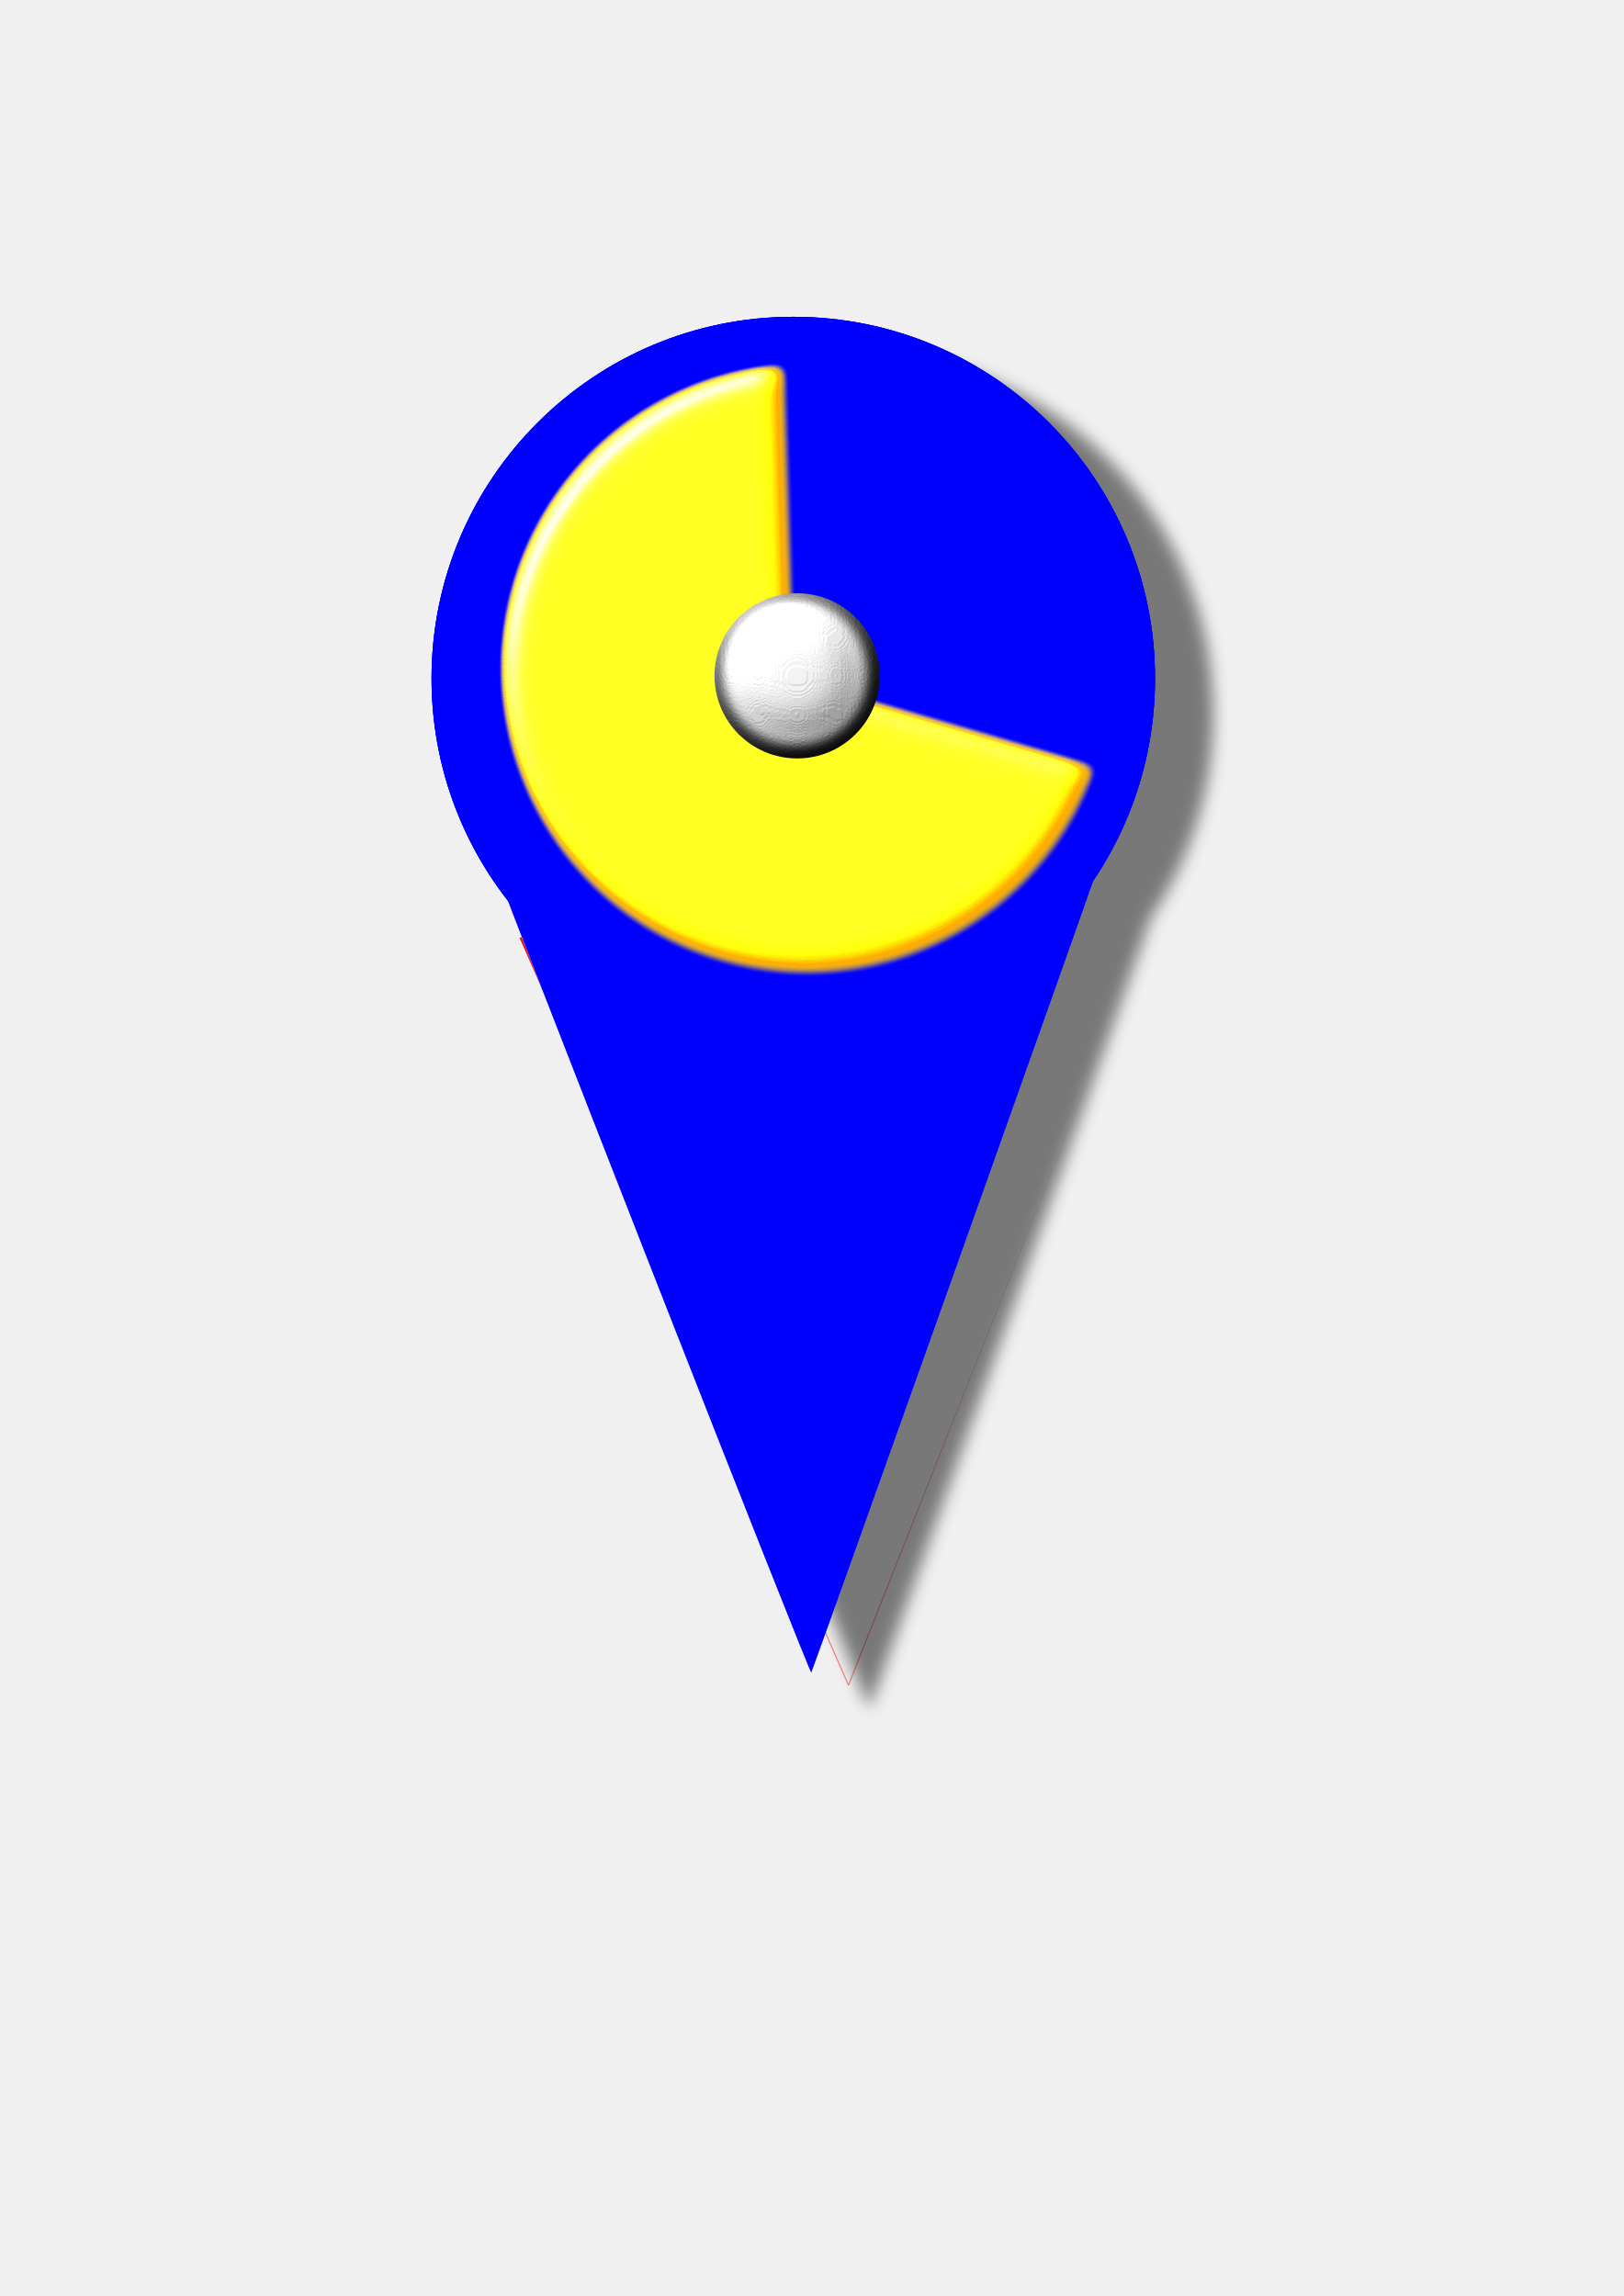
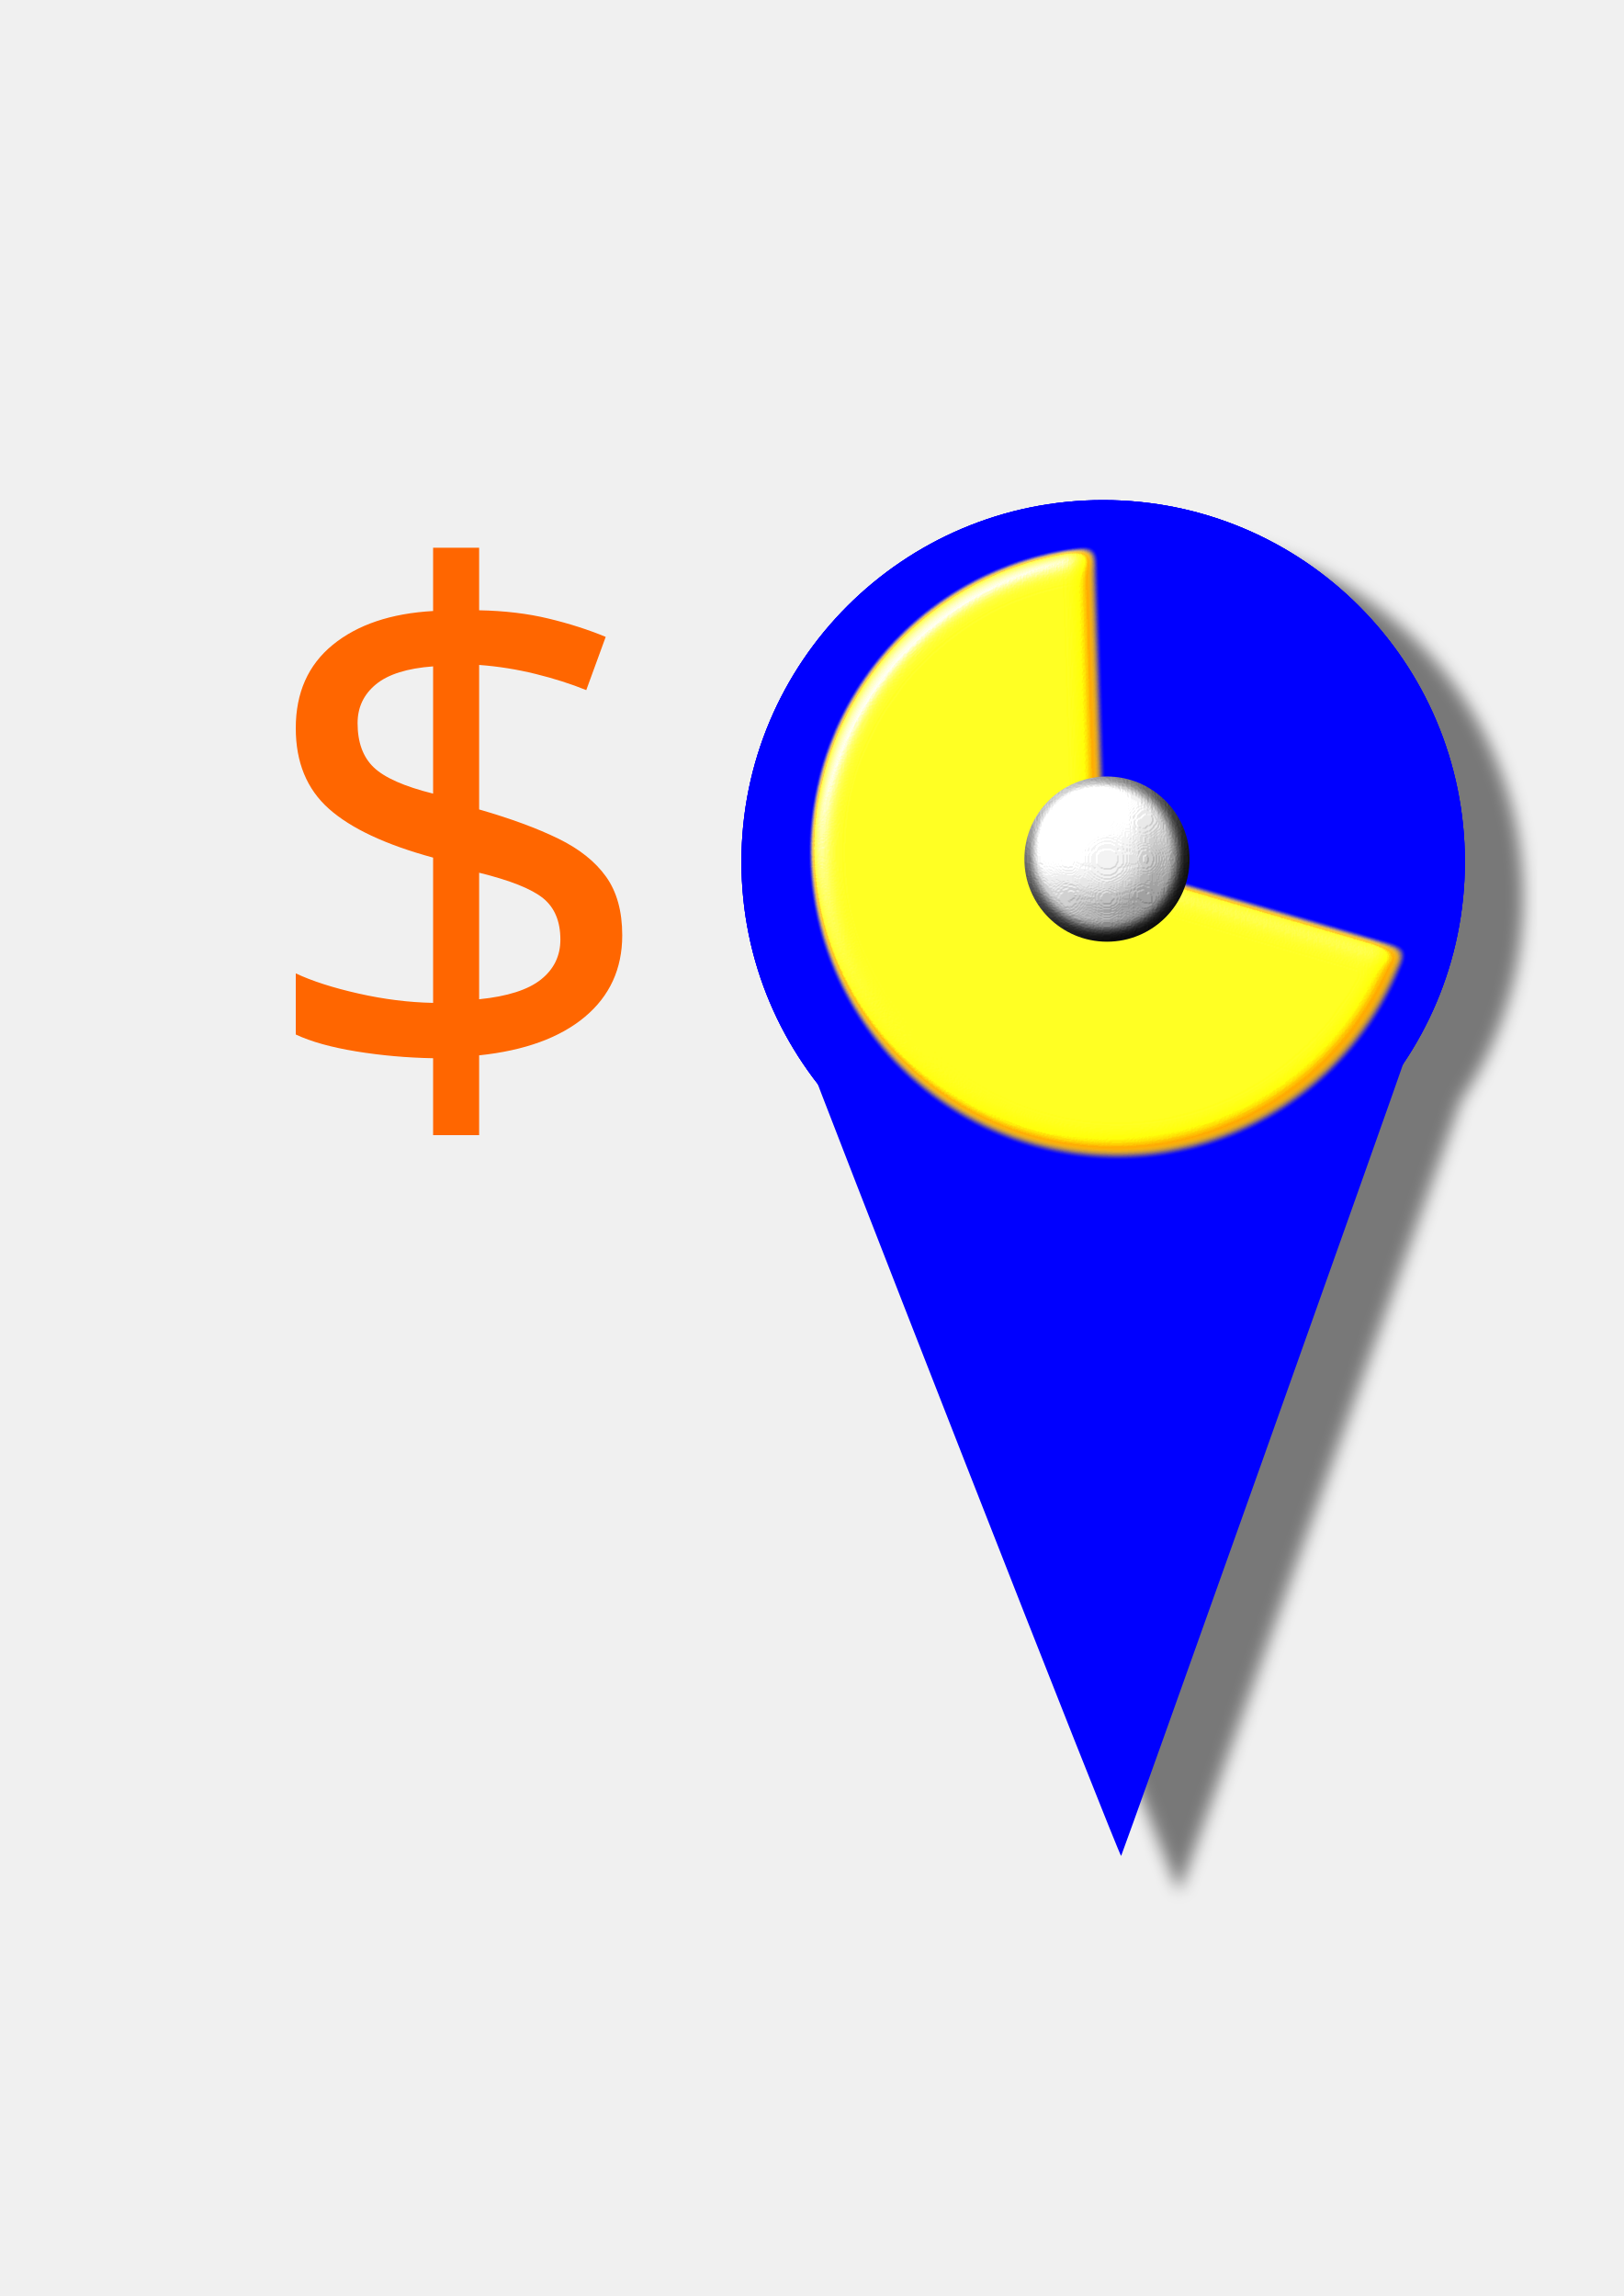
- <svg xmlns="http://www.w3.org/2000/svg" xmlns:ns1="http://www.openswatchbook.org/uri/2009/osb" xmlns:xlink="http://www.w3.org/1999/xlink" width="210mm" height="297mm" viewBox="0 0 744.094 1052.362" id="svg3739" version="1.1">
+ <svg xmlns="http://www.w3.org/2000/svg" xmlns:ns1="http://www.openswatchbook.org/uri/2009/osb" width="210mm" height="297mm" viewBox="0 0 744.094 1052.362" id="svg3739" version="1.1">
  <defs id="defs3741">
-     <linearGradient id="linearGradient4217">
-       <stop style="stop-color:#ff0000;stop-opacity:1;" offset="0" id="stop4219" />
-       <stop style="stop-color:#ff0000;stop-opacity:0;" offset="1" id="stop4221" />
-     </linearGradient>
    <linearGradient id="linearGradient6936" ns1:paint="solid" gradientTransform="matrix(4.081632,0,0,4.081633,1375.441,1388.046)">
      <stop style="stop-color:#1ae629;stop-opacity:1;" offset="0" id="stop6938" />
    </linearGradient>
    <linearGradient id="linearGradient5048" ns1:paint="solid">
      <stop style="stop-color:#ff0000;stop-opacity:1;" offset="0" id="stop5050" />
    </linearGradient>
-     <linearGradient xlink:href="#linearGradient4217" id="linearGradient4223" x1="202.374" y1="551.054" x2="528.571" y2="551.054" gradientUnits="userSpaceOnUse" />
    <filter style="color-interpolation-filters:sRGB;" id="filter5266">
      <feGaussianBlur result="result6" stdDeviation="8" in="SourceGraphic" id="feGaussianBlur5268" />
      <feComposite in2="SourceGraphic" in="result6" operator="xor" result="result10" id="feComposite5270" />
      <feGaussianBlur result="result2" stdDeviation="8" id="feGaussianBlur5272" />
      <feComposite in2="SourceGraphic" operator="atop" in="result10" result="result91" id="feComposite5274" />
      <feComposite result="result4" in="result2" operator="xor" in2="result91" id="feComposite5276" />
      <feGaussianBlur in="result4" result="result3" stdDeviation="4" id="feGaussianBlur5278" />
      <feSpecularLighting result="result5" specularExponent="5" specularConstant="1.1" surfaceScale="18" id="feSpecularLighting5280">
        <feDistantLight azimuth="235" elevation="55" id="feDistantLight5282" />
      </feSpecularLighting>
      <feComposite in="result3" k3="1.1" k2="0.5" operator="arithmetic" result="result7" in2="result5" k1="0.5" id="feComposite5284" />
      <feComposite in="result7" operator="atop" in2="SourceGraphic" result="result8" id="feComposite5286" />
    </filter>
    <filter style="color-interpolation-filters:sRGB;" id="filter5828">
      <feGaussianBlur stdDeviation="5" result="result1" id="feGaussianBlur5830" />
      <feColorMatrix result="result10" values="1 0 0 0 0 0 1 0 0 0 0 0 1 0 0 0 0 0 5 -4 " id="feColorMatrix5832" />
      <feComposite operator="atop" in="result10" in2="result10" result="result8" id="feComposite5834" />
      <feComposite operator="in" result="fbSourceGraphic" in="result1" in2="result8" id="feComposite5836" />
      <feGaussianBlur result="result0" in="fbSourceGraphic" stdDeviation="5" id="feGaussianBlur5838" />
      <feSpecularLighting specularExponent="55" specularConstant="2.5" surfaceScale="2" lighting-color="rgb(255,255,255)" result="result1" in="result0" id="feSpecularLighting5840">
        <feDistantLight azimuth="225" elevation="60" id="feDistantLight5842" />
      </feSpecularLighting>
      <feComposite operator="in" result="result2" in="result1" in2="fbSourceGraphic" id="feComposite5844" />
      <feComposite k3="1" k2="1" operator="arithmetic" result="result4" in="fbSourceGraphic" in2="result2" id="feComposite5846" />
      <feComposite operator="in" in="result9" in2="result4" result="result9" id="feComposite5848" />
      <feBlend mode="multiply" in="result9" in2="result9" id="feBlend5850" />
    </filter>
    <filter style="color-interpolation-filters:sRGB;" id="filter5864">
      <feGaussianBlur stdDeviation="5" result="result1" id="feGaussianBlur5866" />
      <feColorMatrix result="result10" values="1 0 0 0 0 0 1 0 0 0 0 0 1 0 0 0 0 0 5 -4 " id="feColorMatrix5868" />
      <feComposite operator="atop" in="result10" in2="result10" result="result8" id="feComposite5870" />
      <feComposite operator="in" result="fbSourceGraphic" in="result1" in2="result8" id="feComposite5872" />
      <feGaussianBlur result="result0" in="fbSourceGraphic" stdDeviation="5" id="feGaussianBlur5874" />
      <feSpecularLighting specularExponent="55" specularConstant="2.5" surfaceScale="2" lighting-color="rgb(255,255,255)" result="result1" in="result0" id="feSpecularLighting5876">
        <feDistantLight azimuth="225" elevation="60" id="feDistantLight5878" />
      </feSpecularLighting>
      <feComposite operator="in" result="result2" in="result1" in2="fbSourceGraphic" id="feComposite5880" />
      <feComposite k3="1" k2="1" operator="arithmetic" result="result4" in="fbSourceGraphic" in2="result2" id="feComposite5882" />
      <feComposite operator="in" in="result9" in2="result4" result="result9" id="feComposite5884" />
      <feBlend mode="multiply" in="result9" in2="result9" id="feBlend5886" />
    </filter>
    <filter style="color-interpolation-filters:sRGB;" id="filter5892">
      <feFlood flood-opacity="0.498" flood-color="rgb(0,0,0)" result="flood" id="feFlood5894" />
      <feComposite in="flood" in2="SourceGraphic" operator="in" result="composite1" id="feComposite5896" />
      <feGaussianBlur in="composite1" stdDeviation="3.6" result="blur" id="feGaussianBlur5898" />
      <feOffset dx="26.6" dy="16.4" result="offset" id="feOffset5900" />
      <feComposite in="SourceGraphic" in2="offset" operator="over" result="composite2" id="feComposite5902" />
    </filter>
  </defs>
  <g id="layer1">
-     <g id="g4141" transform="matrix(0.8905133,0,0,0.7968845,57.87154,156.9276)">
-       <g id="g4144">
-         <g id="g4154">
-           <g id="g4150">
-             <g id="g4147">
-               <path id="path4007" d="m 202.374,342.445 169.02,429.987 a 0.269,0.269 44.025 0 0 0.504,-0.008 L 528.571,329.505 371.632,771.565 203.375,342.052 Z" style="fill:url(#linearGradient4223);fill-rule:evenodd;stroke:none;stroke-width:1px;stroke-linecap:butt;stroke-linejoin:miter;stroke-opacity:1" />
-             </g>
+     <g id="g7126" transform="translate(142,84)">
+       <g style="filter:url(#filter5892)" id="g5856">
+         <a id="a4171" style="fill:#0000ff" transform="translate(1.278721,2.557443)">
+           <g id="g7818" style="fill:#0000ff">
+             <circle style="fill:#0000ff;fill-opacity:1;stroke:none" id="path3747" cx="362.265" cy="308.423" r="165.776" />
+             <circle r="165.776" cy="308.423" cx="362.265" id="circle4175" style="fill:#0000ff;fill-opacity:1;stroke:none" />
+             <circle style="fill:#0000ff;fill-opacity:1;stroke:none" id="circle4189" cx="362.265" cy="308.423" r="165.776" />
          </g>
-         </g>
+         </a>
+         <path style="fill:#0000ff" d="m 300.085,585.788 c -39.093,-99.817 -71.078,-182.113 -71.078,-182.881 0,-0.768 5.639,4.633 12.531,12.001 20.958,22.405 46.307,38.216 76.433,47.676 13.105,4.115 19.185,4.736 46.396,4.736 27.211,0 33.291,-0.621 46.396,-4.736 35.834,-11.252 65.742,-32.142 88.671,-61.934 3.112,-4.044 4.225,-4.716 3.345,-2.02 -3.765,11.526 -130.475,367.504 -130.999,368.028 -0.339,0.339 -32.601,-81.052 -71.694,-180.869 z" id="path4163" />
      </g>
+       <path transform="matrix(-0.0308255,-0.9995248,0.9995248,-0.0308255,6.393612,-4.3906834e-7)" d="m -362.692,492.4 a 145.613,145.613 0 0 1 -97.434,-168.761 145.613,145.613 0 0 1 157.652,-114.541 145.613,145.613 0 0 1 130.393,144.816 l -145.613,0 z" id="path4619" style="opacity:1;fill:#ffcc00;fill-opacity:1;fill-rule:nonzero;stroke:#000000;stroke-width:1.197;stroke-miterlimit:4;stroke-dasharray:none;stroke-opacity:0;filter:url(#filter5864)" />
+       <circle r="37.857" cy="309.77" cx="365.3" id="path4693" style="opacity:1;fill:#000000;fill-opacity:1;fill-rule:nonzero;stroke:#000000;stroke-width:0.992;stroke-miterlimit:4;stroke-dasharray:none;stroke-opacity:0;filter:url(#filter5266)" />
    </g>
-     <path style="fill:#ffffff" d="m 300.111,585.739 c -39.107,-99.816 -71.104,-181.945 -71.104,-182.508 0,-0.564 7.955,6.889 17.678,16.562 20.469,20.364 38.201,31.438 65.457,40.881 18.203,6.306 20.068,6.546 51.216,6.596 28.359,0.045 34.175,-0.53 47.406,-4.685 35.834,-11.252 65.742,-32.142 88.671,-61.934 3.092,-4.017 4.214,-4.699 3.327,-2.02 -4.107,12.409 -130.492,367.538 -130.971,368.018 -0.316,0.316 -32.572,-81.092 -71.679,-180.908 z" id="path4159" />
-     <g id="g5856" style="filter:url(#filter5892)">
-       <a transform="translate(1.278721,2.557443)" style="fill:#0000ff" id="a4171">
-         <g style="fill:#0000ff" id="g7818">
-           <circle r="165.776" cy="308.423" cx="362.265" id="path3747" style="fill:#0000ff;fill-opacity:1;stroke:none" />
-           <circle style="fill:#0000ff;fill-opacity:1;stroke:none" id="circle4175" cx="362.265" cy="308.423" r="165.776" />
-           <circle r="165.776" cy="308.423" cx="362.265" id="circle4189" style="fill:#0000ff;fill-opacity:1;stroke:none" />
-         </g>
-       </a>
-       <path id="path4163" d="m 300.085,585.788 c -39.093,-99.817 -71.078,-182.113 -71.078,-182.881 0,-0.768 5.639,4.633 12.531,12.001 20.958,22.405 46.307,38.216 76.433,47.676 13.105,4.115 19.185,4.736 46.396,4.736 27.211,0 33.291,-0.621 46.396,-4.736 35.834,-11.252 65.742,-32.142 88.671,-61.934 3.112,-4.044 4.225,-4.716 3.345,-2.02 -3.765,11.526 -130.475,367.504 -130.999,368.028 -0.339,0.339 -32.601,-81.052 -71.694,-180.869 z" style="fill:#0000ff" />
-     </g>
-     <path style="opacity:1;fill:#ffcc00;fill-opacity:1;fill-rule:nonzero;stroke:#000000;stroke-width:1.197;stroke-miterlimit:4;stroke-dasharray:none;stroke-opacity:0;filter:url(#filter5864)" id="path4619" d="m -362.692,492.4 a 145.613,145.613 0 0 1 -97.434,-168.761 145.613,145.613 0 0 1 157.652,-114.541 145.613,145.613 0 0 1 130.393,144.816 l -145.613,0 z" transform="matrix(-0.0308255,-0.9995248,0.9995248,-0.0308255,6.393612,-4.3906834e-7)" />
-     <circle style="opacity:1;fill:#000000;fill-opacity:1;fill-rule:nonzero;stroke:#000000;stroke-width:0.992;stroke-miterlimit:4;stroke-dasharray:none;stroke-opacity:0;filter:url(#filter5266)" id="path4693" cx="365.3" cy="309.77" r="37.857" />
+     <text xml:space="preserve" style="font-style:normal;font-weight:normal;font-size:329.548px;line-height:125%;font-family:sans-serif;letter-spacing:0px;word-spacing:0px;fill:#ff6600;fill-opacity:1;stroke:none;stroke-width:1px;stroke-linecap:butt;stroke-linejoin:miter;stroke-opacity:1" x="115.106" y="501.178" id="text7137">
+       <tspan id="tspan7139" x="115.106" y="501.178">$</tspan>
+     </text>
  </g>
</svg>
